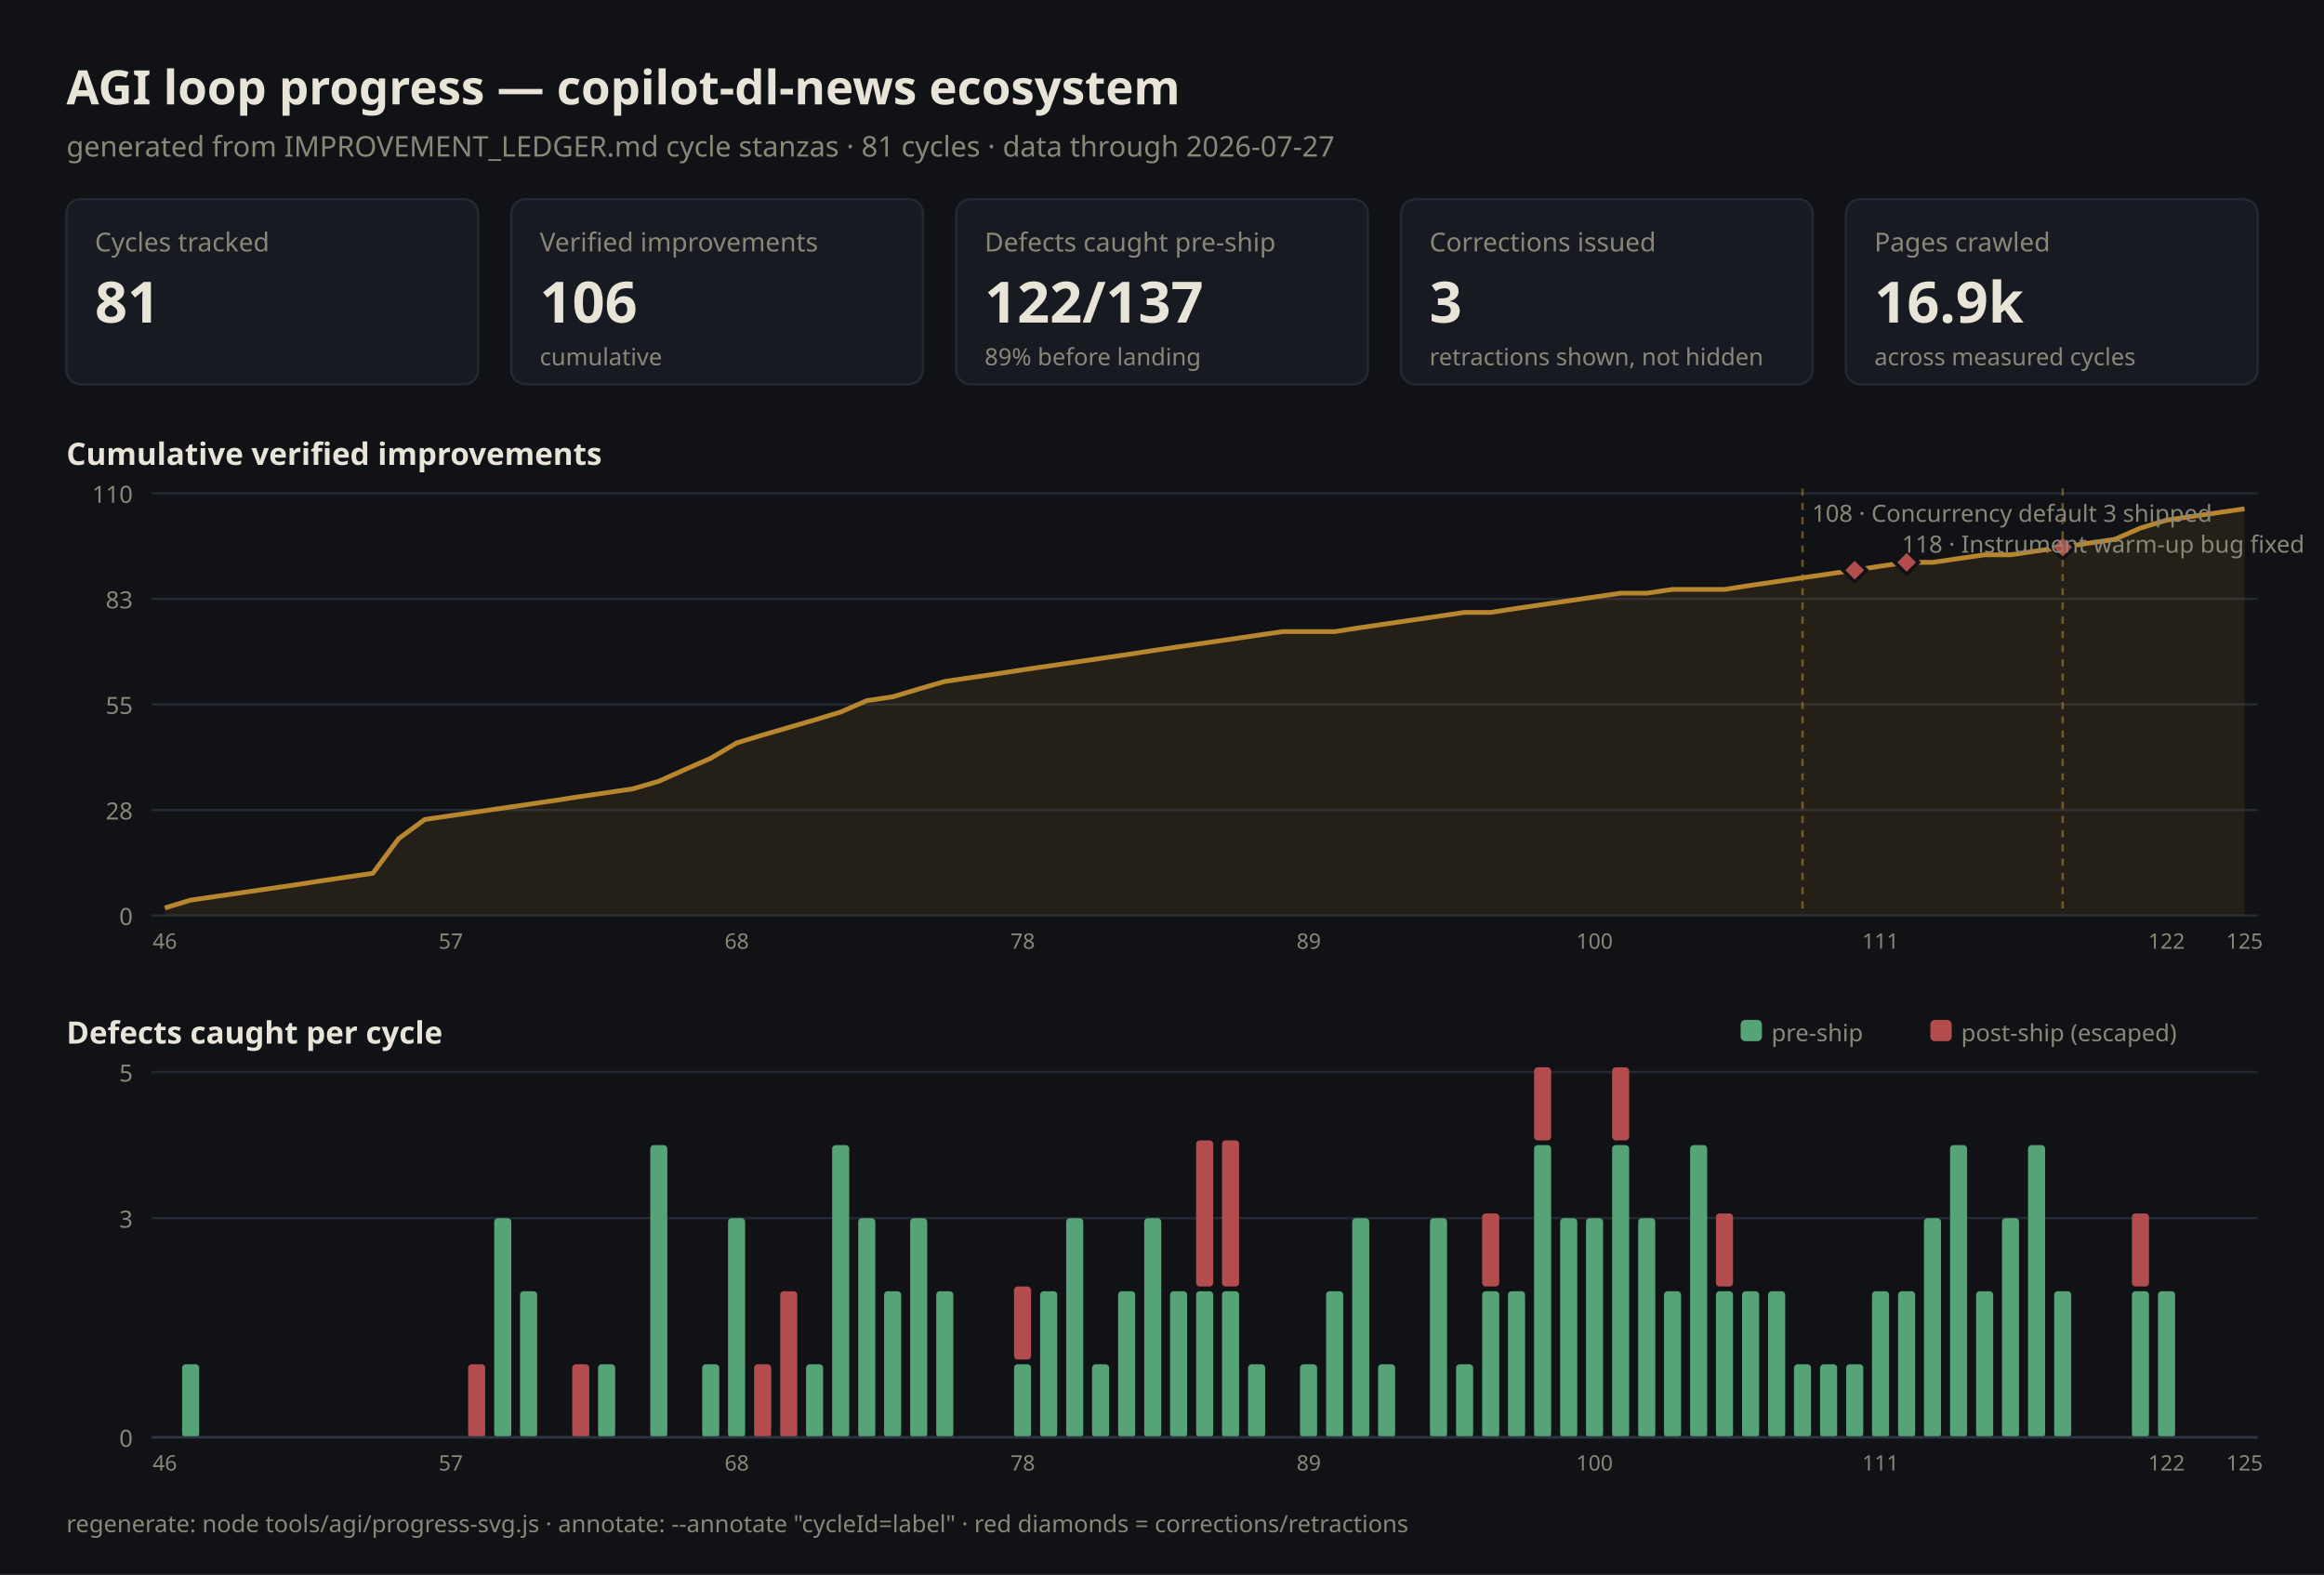
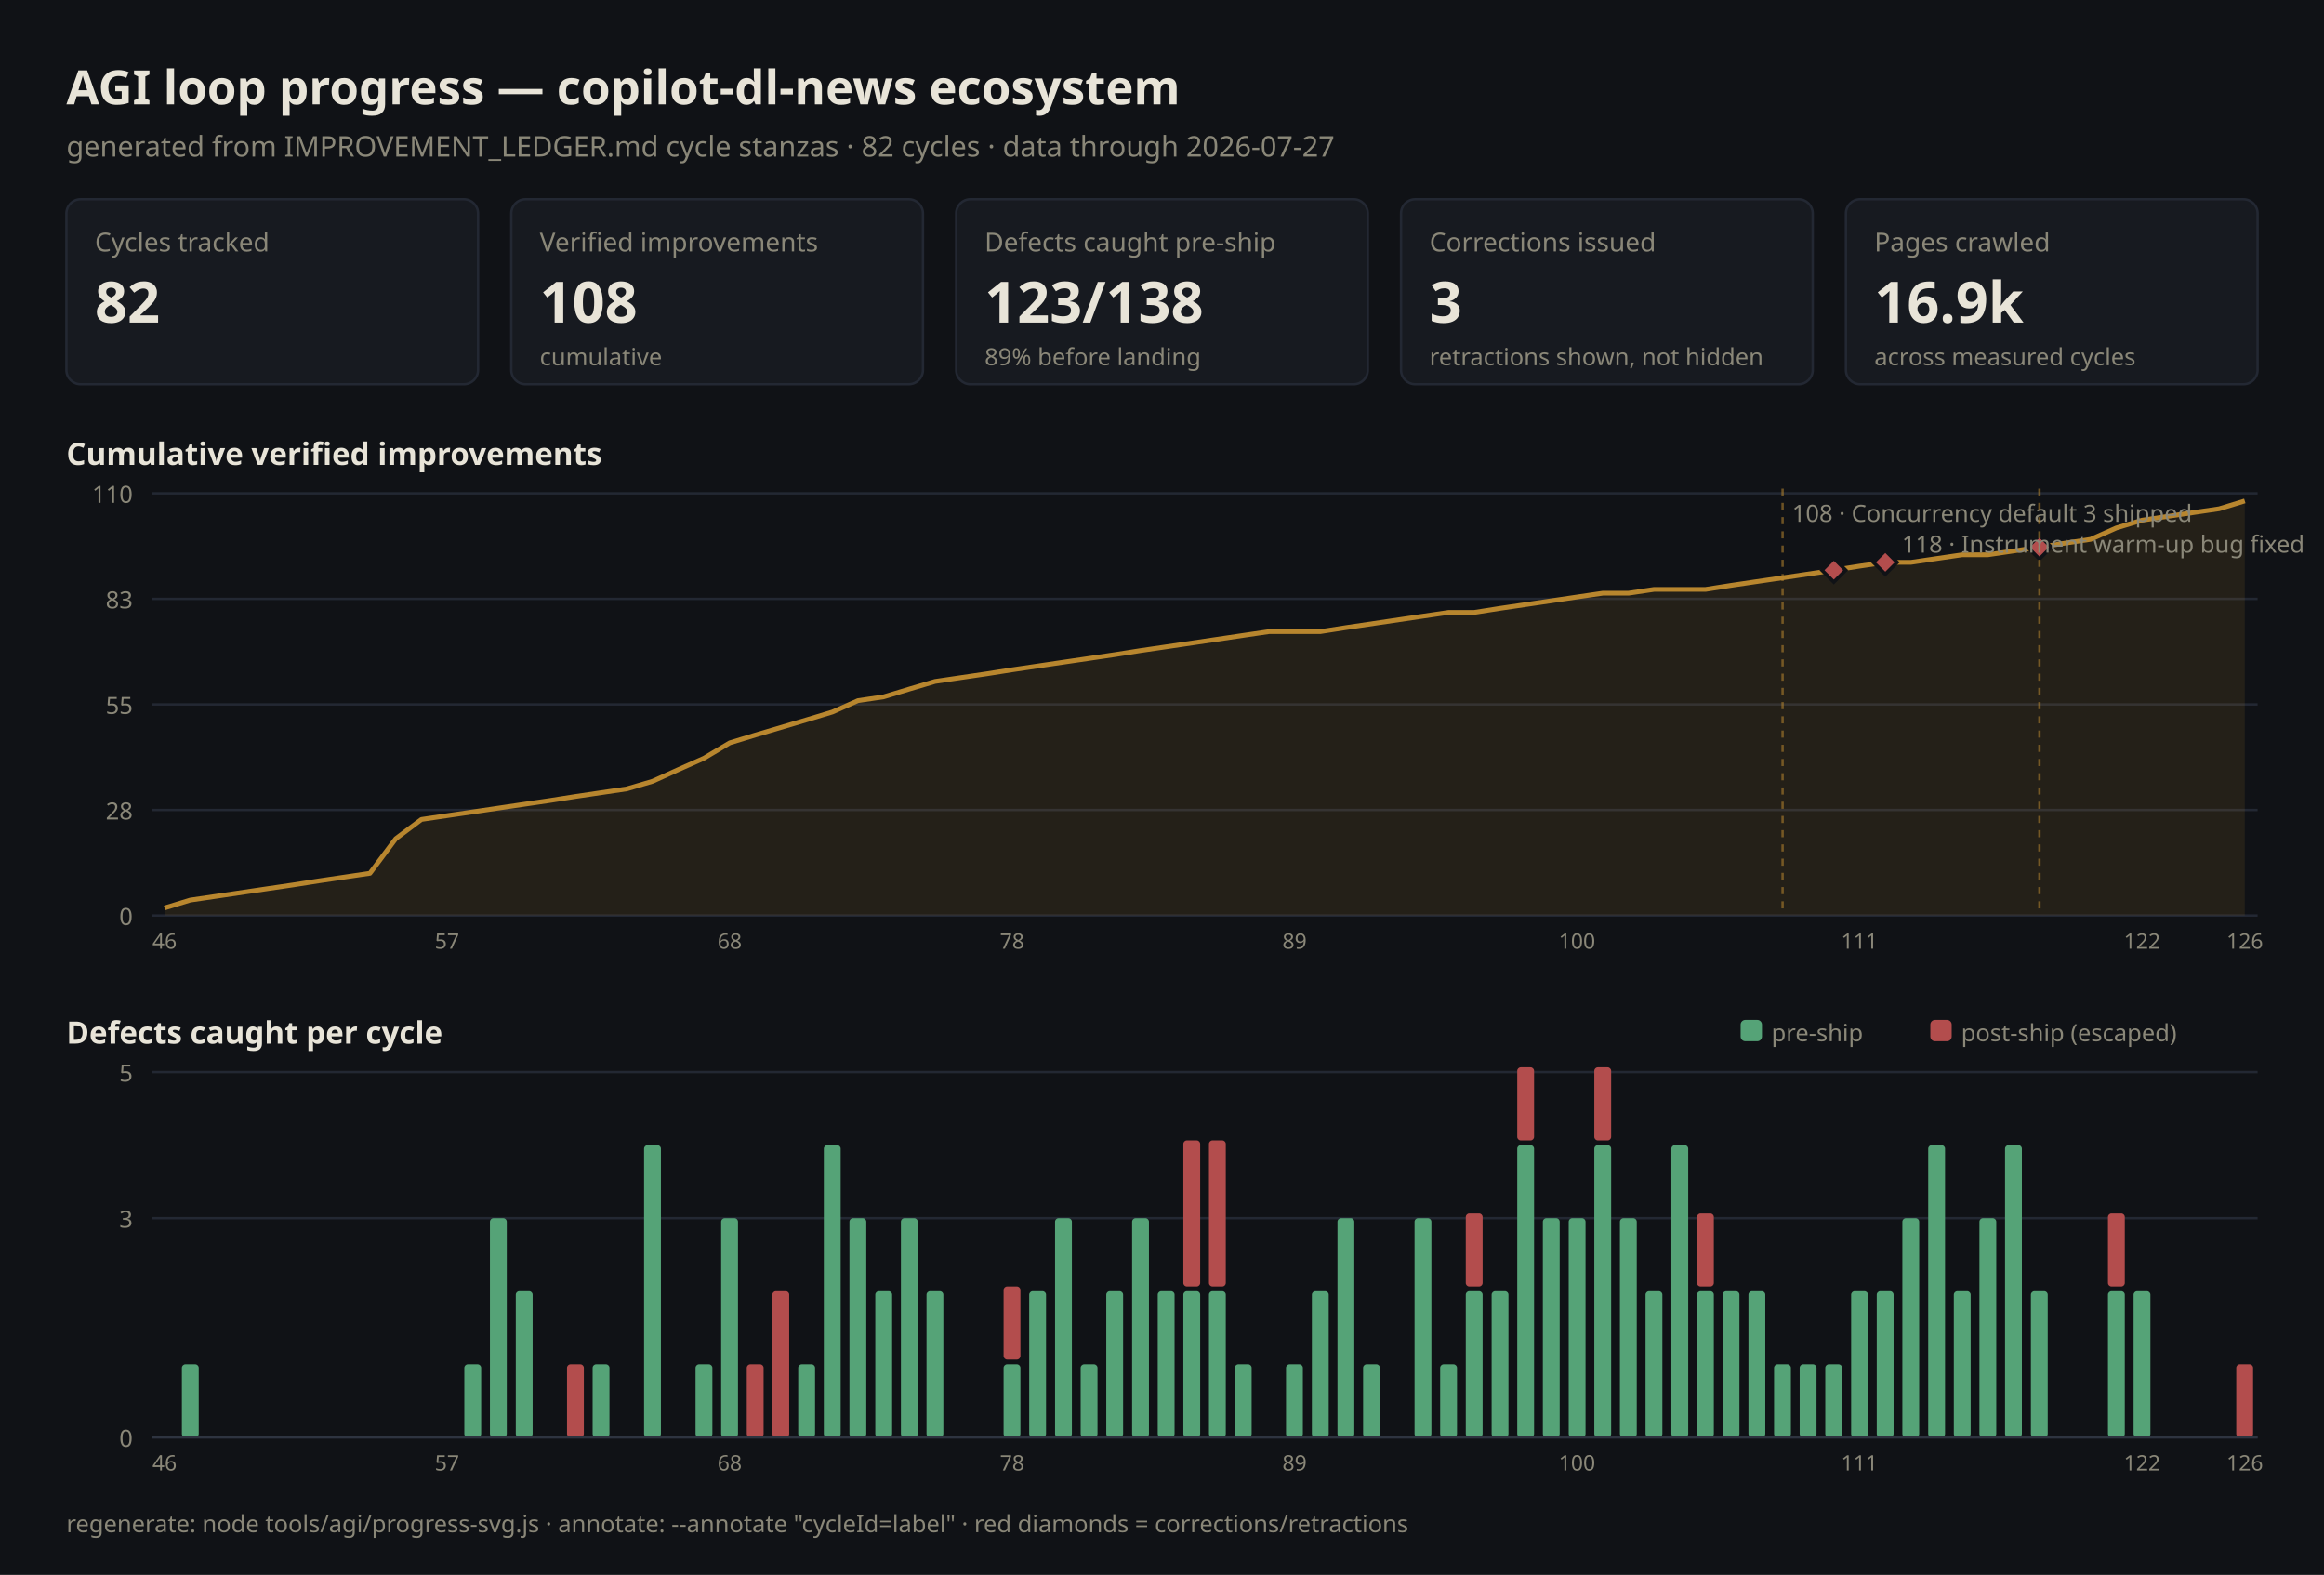
<svg xmlns="http://www.w3.org/2000/svg" viewBox="0 0 980 664" width="980" height="664" role="img" aria-label="AGI loop progress dashboard">
  <rect width="980" height="664" fill="#101216" />
  <text x="28" y="44" font-family="Segoe UI, system-ui, sans-serif" font-size="20" fill="#e8e4d8" font-weight="600">AGI loop progress — copilot-dl-news ecosystem</text>
-   <text x="28" y="66" font-family="Segoe UI, system-ui, sans-serif" font-size="12" fill="#8a8778">generated from IMPROVEMENT_LEDGER.md cycle stanzas · 81 cycles · data through 2026-07-27</text>
+   <text x="28" y="66" font-family="Segoe UI, system-ui, sans-serif" font-size="12" fill="#8a8778">generated from IMPROVEMENT_LEDGER.md cycle stanzas · 82 cycles · data through 2026-07-27</text>
  <rect x="28" y="84" width="173.6" height="78" rx="6" fill="#171a20" stroke="#232833" />
  <text x="40" y="106" font-family="Segoe UI, system-ui, sans-serif" font-size="11" fill="#8a8778">Cycles tracked</text>
-   <text x="40" y="136" font-family="Segoe UI, system-ui, sans-serif" font-size="24" fill="#e8e4d8" font-weight="600">81</text>
+   <text x="40" y="136" font-family="Segoe UI, system-ui, sans-serif" font-size="24" fill="#e8e4d8" font-weight="600">82</text>
  <rect x="215.6" y="84" width="173.6" height="78" rx="6" fill="#171a20" stroke="#232833" />
  <text x="227.6" y="106" font-family="Segoe UI, system-ui, sans-serif" font-size="11" fill="#8a8778">Verified improvements</text>
-   <text x="227.6" y="136" font-family="Segoe UI, system-ui, sans-serif" font-size="24" fill="#e8e4d8" font-weight="600">106</text>
+   <text x="227.6" y="136" font-family="Segoe UI, system-ui, sans-serif" font-size="24" fill="#e8e4d8" font-weight="600">108</text>
  <text x="227.6" y="154" font-family="Segoe UI, system-ui, sans-serif" font-size="10" fill="#8a8778">cumulative</text>
  <rect x="403.2" y="84" width="173.6" height="78" rx="6" fill="#171a20" stroke="#232833" />
  <text x="415.2" y="106" font-family="Segoe UI, system-ui, sans-serif" font-size="11" fill="#8a8778">Defects caught pre-ship</text>
-   <text x="415.2" y="136" font-family="Segoe UI, system-ui, sans-serif" font-size="24" fill="#e8e4d8" font-weight="600">122/137</text>
+   <text x="415.2" y="136" font-family="Segoe UI, system-ui, sans-serif" font-size="24" fill="#e8e4d8" font-weight="600">123/138</text>
  <text x="415.2" y="154" font-family="Segoe UI, system-ui, sans-serif" font-size="10" fill="#8a8778">89% before landing</text>
  <rect x="590.8" y="84" width="173.6" height="78" rx="6" fill="#171a20" stroke="#232833" />
  <text x="602.8" y="106" font-family="Segoe UI, system-ui, sans-serif" font-size="11" fill="#8a8778">Corrections issued</text>
  <text x="602.8" y="136" font-family="Segoe UI, system-ui, sans-serif" font-size="24" fill="#e8e4d8" font-weight="600">3</text>
  <text x="602.8" y="154" font-family="Segoe UI, system-ui, sans-serif" font-size="10" fill="#8a8778">retractions shown, not hidden</text>
  <rect x="778.4" y="84" width="173.6" height="78" rx="6" fill="#171a20" stroke="#232833" />
  <text x="790.4" y="106" font-family="Segoe UI, system-ui, sans-serif" font-size="11" fill="#8a8778">Pages crawled</text>
  <text x="790.4" y="136" font-family="Segoe UI, system-ui, sans-serif" font-size="24" fill="#e8e4d8" font-weight="600">16.9k</text>
  <text x="790.4" y="154" font-family="Segoe UI, system-ui, sans-serif" font-size="10" fill="#8a8778">across measured cycles</text>
  <text x="28" y="196" font-family="Segoe UI, system-ui, sans-serif" font-size="13" fill="#e8e4d8" font-weight="600">Cumulative verified improvements</text>
  <line x1="64" y1="386" x2="952" y2="386" stroke="#232833" stroke-width="1" />
  <text x="56" y="390" font-family="Segoe UI, system-ui, sans-serif" font-size="10" fill="#8a8778" text-anchor="end">0</text>
  <line x1="64" y1="341.5" x2="952" y2="341.5" stroke="#232833" stroke-width="1" />
  <text x="56" y="345.5" font-family="Segoe UI, system-ui, sans-serif" font-size="10" fill="#8a8778" text-anchor="end">28</text>
  <line x1="64" y1="297" x2="952" y2="297" stroke="#232833" stroke-width="1" />
  <text x="56" y="301" font-family="Segoe UI, system-ui, sans-serif" font-size="10" fill="#8a8778" text-anchor="end">55</text>
  <line x1="64" y1="252.5" x2="952" y2="252.5" stroke="#232833" stroke-width="1" />
  <text x="56" y="256.5" font-family="Segoe UI, system-ui, sans-serif" font-size="10" fill="#8a8778" text-anchor="end">83</text>
  <line x1="64" y1="208" x2="952" y2="208" stroke="#232833" stroke-width="1" />
  <text x="56" y="212" font-family="Segoe UI, system-ui, sans-serif" font-size="10" fill="#8a8778" text-anchor="end">110</text>
-   <path d="M69.5,386 L69.5,382.8 L80.4,379.5 L91.4,377.9 L102.4,376.3 L113.3,374.7 L124.3,373.1 L135.3,371.4 L146.2,369.8 L157.2,368.2 L168.1,353.6 L179.1,345.5 L190.1,343.9 L201,342.3 L212,340.7 L223,339.1 L233.9,337.5 L244.9,335.8 L255.9,334.2 L266.8,332.6 L277.8,329.4 L288.7,324.5 L299.7,319.7 L310.7,313.2 L321.6,309.9 L332.6,306.7 L343.6,303.5 L354.5,300.2 L365.5,295.4 L376.4,293.8 L387.4,290.5 L398.4,287.3 L409.3,285.7 L420.3,284.1 L431.3,282.4 L442.2,280.8 L453.2,279.2 L464.1,277.6 L475.1,276 L486.1,274.3 L497,272.7 L508,271.1 L519,269.5 L529.9,267.9 L540.9,266.3 L551.9,266.3 L562.8,266.3 L573.8,264.6 L584.7,263 L595.7,261.4 L606.7,259.8 L617.6,258.2 L628.6,258.2 L639.6,256.5 L650.5,254.9 L661.5,253.3 L672.4,251.7 L683.4,250.1 L694.4,250.1 L705.3,248.5 L716.3,248.5 L727.3,248.5 L738.2,246.8 L749.2,245.2 L760.1,243.6 L771.1,242 L782.1,240.4 L793,238.7 L804,237.1 L815,237.1 L825.9,235.5 L836.9,233.9 L847.9,233.9 L858.8,232.3 L869.8,230.7 L880.7,229 L891.7,227.4 L902.7,222.6 L913.6,219.3 L924.6,217.7 L935.6,216.1 L946.5,214.5 L946.5,386 Z" fill="#b8862e" opacity="0.12" />
-   <path d="M69.5,382.8 L80.4,379.5 L91.4,377.9 L102.4,376.3 L113.3,374.7 L124.3,373.1 L135.3,371.4 L146.2,369.8 L157.2,368.2 L168.1,353.6 L179.1,345.5 L190.1,343.9 L201,342.3 L212,340.7 L223,339.1 L233.9,337.5 L244.9,335.8 L255.9,334.2 L266.8,332.6 L277.8,329.4 L288.7,324.5 L299.7,319.7 L310.7,313.2 L321.6,309.9 L332.6,306.7 L343.6,303.5 L354.5,300.2 L365.5,295.4 L376.4,293.8 L387.4,290.5 L398.4,287.3 L409.3,285.7 L420.3,284.1 L431.3,282.4 L442.2,280.8 L453.2,279.2 L464.1,277.6 L475.1,276 L486.1,274.3 L497,272.7 L508,271.1 L519,269.5 L529.9,267.9 L540.9,266.3 L551.9,266.3 L562.8,266.3 L573.8,264.6 L584.7,263 L595.7,261.4 L606.7,259.8 L617.6,258.2 L628.6,258.2 L639.6,256.5 L650.5,254.9 L661.5,253.3 L672.4,251.7 L683.4,250.1 L694.4,250.1 L705.3,248.5 L716.3,248.5 L727.3,248.5 L738.2,246.8 L749.2,245.2 L760.1,243.6 L771.1,242 L782.1,240.4 L793,238.7 L804,237.1 L815,237.1 L825.9,235.5 L836.9,233.9 L847.9,233.9 L858.8,232.3 L869.8,230.7 L880.7,229 L891.7,227.4 L902.7,222.6 L913.6,219.3 L924.6,217.7 L935.6,216.1 L946.5,214.5" fill="none" stroke="#b8862e" stroke-width="2" stroke-linejoin="round" />
-   <path d="M782.1,235.4 L787.1,240.4 L782.1,245.4 L777.1,240.4 Z" fill="#b34d4d" stroke="#101216" stroke-width="1.5" />
-   <path d="M804,232.1 L809,237.1 L804,242.1 L799,237.1 Z" fill="#b34d4d" stroke="#101216" stroke-width="1.5" />
-   <path d="M869.8,225.7 L874.8,230.7 L869.8,235.7 L864.8,230.7 Z" fill="#b34d4d" stroke="#101216" stroke-width="1.5" />
-   <line x1="760.1" y1="206" x2="760.1" y2="386" stroke="#b8862e" stroke-width="1" stroke-dasharray="3,3" opacity="0.55" />
-   <text x="764.1" y="220" font-family="Segoe UI, system-ui, sans-serif" font-size="10" fill="#8a8778">108 · Concurrency default 3 shipped</text>
-   <line x1="869.8" y1="206" x2="869.8" y2="386" stroke="#b8862e" stroke-width="1" stroke-dasharray="3,3" opacity="0.55" />
+   <path d="M69.4,386 L69.4,382.8 L80.2,379.5 L91.1,377.9 L101.9,376.3 L112.7,374.7 L123.6,373.1 L134.4,371.4 L145.2,369.8 L156,368.2 L166.9,353.6 L177.7,345.5 L188.5,343.9 L199.4,342.3 L210.2,340.7 L221,339.1 L231.9,337.5 L242.7,335.8 L253.5,334.2 L264.3,332.6 L275.2,329.4 L286,324.5 L296.8,319.7 L307.7,313.2 L318.5,309.9 L329.3,306.7 L340.1,303.5 L351,300.2 L361.8,295.4 L372.6,293.8 L383.5,290.5 L394.3,287.3 L405.1,285.7 L416,284.1 L426.8,282.4 L437.6,280.8 L448.4,279.2 L459.3,277.6 L470.1,276 L480.9,274.3 L491.8,272.7 L502.6,271.1 L513.4,269.5 L524.2,267.9 L535.1,266.3 L545.9,266.3 L556.7,266.3 L567.6,264.6 L578.4,263 L589.2,261.4 L600,259.8 L610.9,258.2 L621.7,258.2 L632.5,256.5 L643.4,254.9 L654.2,253.3 L665,251.7 L675.9,250.1 L686.7,250.1 L697.5,248.5 L708.3,248.5 L719.2,248.5 L730,246.8 L740.8,245.2 L751.7,243.6 L762.5,242 L773.3,240.4 L784.1,238.7 L795,237.1 L805.8,237.1 L816.6,235.5 L827.5,233.9 L838.3,233.9 L849.1,232.3 L860,230.7 L870.8,229 L881.6,227.4 L892.4,222.6 L903.3,219.3 L914.1,217.7 L924.9,216.1 L935.8,214.5 L946.6,211.2 L946.6,386 Z" fill="#b8862e" opacity="0.12" />
+   <path d="M69.4,382.8 L80.2,379.5 L91.1,377.9 L101.9,376.3 L112.7,374.7 L123.6,373.1 L134.4,371.4 L145.2,369.8 L156,368.2 L166.9,353.6 L177.7,345.5 L188.5,343.9 L199.4,342.3 L210.2,340.7 L221,339.1 L231.9,337.5 L242.7,335.8 L253.5,334.2 L264.3,332.6 L275.2,329.4 L286,324.5 L296.8,319.7 L307.7,313.2 L318.5,309.9 L329.3,306.7 L340.1,303.5 L351,300.2 L361.8,295.4 L372.6,293.8 L383.5,290.5 L394.3,287.3 L405.1,285.7 L416,284.1 L426.8,282.4 L437.6,280.8 L448.4,279.2 L459.3,277.6 L470.1,276 L480.9,274.3 L491.8,272.7 L502.6,271.1 L513.4,269.5 L524.2,267.9 L535.1,266.3 L545.9,266.3 L556.7,266.3 L567.6,264.6 L578.4,263 L589.2,261.4 L600,259.8 L610.9,258.2 L621.7,258.2 L632.5,256.5 L643.4,254.9 L654.2,253.3 L665,251.7 L675.9,250.1 L686.7,250.1 L697.5,248.5 L708.3,248.5 L719.2,248.5 L730,246.8 L740.8,245.2 L751.7,243.6 L762.5,242 L773.3,240.4 L784.1,238.7 L795,237.1 L805.8,237.1 L816.6,235.5 L827.5,233.9 L838.3,233.9 L849.1,232.3 L860,230.7 L870.8,229 L881.6,227.4 L892.4,222.6 L903.3,219.3 L914.1,217.7 L924.9,216.1 L935.8,214.5 L946.6,211.2" fill="none" stroke="#b8862e" stroke-width="2" stroke-linejoin="round" />
+   <path d="M773.3,235.4 L778.3,240.4 L773.3,245.4 L768.3,240.4 Z" fill="#b34d4d" stroke="#101216" stroke-width="1.5" />
+   <path d="M795,232.1 L800,237.1 L795,242.1 L790,237.1 Z" fill="#b34d4d" stroke="#101216" stroke-width="1.5" />
+   <path d="M860,225.7 L865,230.7 L860,235.7 L855,230.7 Z" fill="#b34d4d" stroke="#101216" stroke-width="1.5" />
+   <line x1="751.7" y1="206" x2="751.7" y2="386" stroke="#b8862e" stroke-width="1" stroke-dasharray="3,3" opacity="0.55" />
+   <text x="755.7" y="220" font-family="Segoe UI, system-ui, sans-serif" font-size="10" fill="#8a8778">108 · Concurrency default 3 shipped</text>
+   <line x1="860" y1="206" x2="860" y2="386" stroke="#b8862e" stroke-width="1" stroke-dasharray="3,3" opacity="0.55" />
  <text x="802" y="233" font-family="Segoe UI, system-ui, sans-serif" font-size="10" fill="#8a8778">118 · Instrument warm-up bug fixed</text>
-   <text x="69.5" y="400" font-family="Segoe UI, system-ui, sans-serif" font-size="9" fill="#8a8778" text-anchor="middle">46</text>
-   <text x="190.1" y="400" font-family="Segoe UI, system-ui, sans-serif" font-size="9" fill="#8a8778" text-anchor="middle">57</text>
-   <text x="310.7" y="400" font-family="Segoe UI, system-ui, sans-serif" font-size="9" fill="#8a8778" text-anchor="middle">68</text>
-   <text x="431.3" y="400" font-family="Segoe UI, system-ui, sans-serif" font-size="9" fill="#8a8778" text-anchor="middle">78</text>
-   <text x="551.9" y="400" font-family="Segoe UI, system-ui, sans-serif" font-size="9" fill="#8a8778" text-anchor="middle">89</text>
-   <text x="672.4" y="400" font-family="Segoe UI, system-ui, sans-serif" font-size="9" fill="#8a8778" text-anchor="middle">100</text>
-   <text x="793" y="400" font-family="Segoe UI, system-ui, sans-serif" font-size="9" fill="#8a8778" text-anchor="middle">111</text>
-   <text x="913.6" y="400" font-family="Segoe UI, system-ui, sans-serif" font-size="9" fill="#8a8778" text-anchor="middle">122</text>
-   <text x="946.5" y="400" font-family="Segoe UI, system-ui, sans-serif" font-size="9" fill="#8a8778" text-anchor="middle">125</text>
+   <text x="69.4" y="400" font-family="Segoe UI, system-ui, sans-serif" font-size="9" fill="#8a8778" text-anchor="middle">46</text>
+   <text x="188.5" y="400" font-family="Segoe UI, system-ui, sans-serif" font-size="9" fill="#8a8778" text-anchor="middle">57</text>
+   <text x="307.7" y="400" font-family="Segoe UI, system-ui, sans-serif" font-size="9" fill="#8a8778" text-anchor="middle">68</text>
+   <text x="426.8" y="400" font-family="Segoe UI, system-ui, sans-serif" font-size="9" fill="#8a8778" text-anchor="middle">78</text>
+   <text x="545.9" y="400" font-family="Segoe UI, system-ui, sans-serif" font-size="9" fill="#8a8778" text-anchor="middle">89</text>
+   <text x="665" y="400" font-family="Segoe UI, system-ui, sans-serif" font-size="9" fill="#8a8778" text-anchor="middle">100</text>
+   <text x="784.1" y="400" font-family="Segoe UI, system-ui, sans-serif" font-size="9" fill="#8a8778" text-anchor="middle">111</text>
+   <text x="903.3" y="400" font-family="Segoe UI, system-ui, sans-serif" font-size="9" fill="#8a8778" text-anchor="middle">122</text>
+   <text x="946.6" y="400" font-family="Segoe UI, system-ui, sans-serif" font-size="9" fill="#8a8778" text-anchor="middle">126</text>
  <text x="28" y="440" font-family="Segoe UI, system-ui, sans-serif" font-size="13" fill="#e8e4d8" font-weight="600">Defects caught per cycle</text>
  <rect x="734" y="430" width="9" height="9" rx="2" fill="#55a377" />
  <text x="747" y="439" font-family="Segoe UI, system-ui, sans-serif" font-size="10" fill="#8a8778">pre-ship</text>
  <rect x="814" y="430" width="9" height="9" rx="2" fill="#b34d4d" />
  <text x="827" y="439" font-family="Segoe UI, system-ui, sans-serif" font-size="10" fill="#8a8778">post-ship (escaped)</text>
  <line x1="64" y1="606" x2="952" y2="606" stroke="#232833" stroke-width="1" />
  <text x="56" y="610" font-family="Segoe UI, system-ui, sans-serif" font-size="10" fill="#8a8778" text-anchor="end">0</text>
  <line x1="64" y1="513.6" x2="952" y2="513.6" stroke="#232833" stroke-width="1" />
  <text x="56" y="517.6" font-family="Segoe UI, system-ui, sans-serif" font-size="10" fill="#8a8778" text-anchor="end">3</text>
  <line x1="64" y1="452" x2="952" y2="452" stroke="#232833" stroke-width="1" />
  <text x="56" y="456" font-family="Segoe UI, system-ui, sans-serif" font-size="10" fill="#8a8778" text-anchor="end">5</text>
-   <rect x="76.8" y="575.2" width="7.2" height="30.8" rx="1.5" fill="#55a377" />
-   <rect x="197.4" y="575.2" width="7.2" height="30.8" rx="1.5" fill="#b34d4d" />
-   <rect x="208.4" y="513.6" width="7.2" height="92.4" rx="1.5" fill="#55a377" />
-   <rect x="219.3" y="544.4" width="7.2" height="61.6" rx="1.5" fill="#55a377" />
-   <rect x="241.3" y="575.2" width="7.2" height="30.8" rx="1.5" fill="#b34d4d" />
-   <rect x="252.2" y="575.2" width="7.2" height="30.8" rx="1.5" fill="#55a377" />
-   <rect x="274.2" y="482.8" width="7.2" height="123.2" rx="1.5" fill="#55a377" />
-   <rect x="296.1" y="575.2" width="7.2" height="30.8" rx="1.5" fill="#55a377" />
-   <rect x="307" y="513.6" width="7.2" height="92.4" rx="1.5" fill="#55a377" />
-   <rect x="318" y="575.2" width="7.2" height="30.8" rx="1.5" fill="#b34d4d" />
-   <rect x="329" y="544.4" width="7.2" height="61.6" rx="1.5" fill="#b34d4d" />
-   <rect x="339.9" y="575.2" width="7.2" height="30.8" rx="1.5" fill="#55a377" />
-   <rect x="350.9" y="482.8" width="7.2" height="123.2" rx="1.5" fill="#55a377" />
-   <rect x="361.9" y="513.6" width="7.2" height="92.4" rx="1.5" fill="#55a377" />
-   <rect x="372.8" y="544.4" width="7.2" height="61.6" rx="1.5" fill="#55a377" />
-   <rect x="383.8" y="513.6" width="7.2" height="92.4" rx="1.5" fill="#55a377" />
-   <rect x="394.8" y="544.4" width="7.2" height="61.6" rx="1.5" fill="#55a377" />
-   <rect x="427.6" y="575.2" width="7.2" height="30.8" rx="1.5" fill="#55a377" />
-   <rect x="427.6" y="542.4" width="7.2" height="30.8" rx="1.5" fill="#b34d4d" />
-   <rect x="438.6" y="544.4" width="7.2" height="61.6" rx="1.5" fill="#55a377" />
-   <rect x="449.6" y="513.6" width="7.2" height="92.4" rx="1.5" fill="#55a377" />
-   <rect x="460.5" y="575.2" width="7.2" height="30.8" rx="1.5" fill="#55a377" />
-   <rect x="471.5" y="544.4" width="7.2" height="61.6" rx="1.5" fill="#55a377" />
-   <rect x="482.5" y="513.6" width="7.2" height="92.4" rx="1.5" fill="#55a377" />
-   <rect x="493.4" y="544.4" width="7.2" height="61.6" rx="1.5" fill="#55a377" />
-   <rect x="504.4" y="544.4" width="7.2" height="61.6" rx="1.5" fill="#55a377" />
-   <rect x="504.4" y="480.8" width="7.2" height="61.6" rx="1.5" fill="#b34d4d" />
-   <rect x="515.3" y="544.4" width="7.2" height="61.6" rx="1.5" fill="#55a377" />
-   <rect x="515.3" y="480.8" width="7.2" height="61.6" rx="1.5" fill="#b34d4d" />
-   <rect x="526.3" y="575.2" width="7.2" height="30.8" rx="1.5" fill="#55a377" />
-   <rect x="548.2" y="575.2" width="7.2" height="30.8" rx="1.5" fill="#55a377" />
-   <rect x="559.2" y="544.4" width="7.2" height="61.6" rx="1.5" fill="#55a377" />
-   <rect x="570.2" y="513.6" width="7.2" height="92.4" rx="1.5" fill="#55a377" />
-   <rect x="581.1" y="575.2" width="7.2" height="30.8" rx="1.5" fill="#55a377" />
-   <rect x="603" y="513.6" width="7.2" height="92.4" rx="1.5" fill="#55a377" />
-   <rect x="614" y="575.2" width="7.2" height="30.8" rx="1.5" fill="#55a377" />
-   <rect x="625" y="544.4" width="7.2" height="61.6" rx="1.5" fill="#55a377" />
-   <rect x="625" y="511.6" width="7.2" height="30.8" rx="1.5" fill="#b34d4d" />
-   <rect x="635.9" y="544.4" width="7.2" height="61.6" rx="1.5" fill="#55a377" />
-   <rect x="646.9" y="482.8" width="7.2" height="123.2" rx="1.5" fill="#55a377" />
-   <rect x="646.9" y="450" width="7.2" height="30.8" rx="1.5" fill="#b34d4d" />
-   <rect x="657.9" y="513.6" width="7.2" height="92.4" rx="1.5" fill="#55a377" />
-   <rect x="668.8" y="513.6" width="7.2" height="92.4" rx="1.5" fill="#55a377" />
-   <rect x="679.8" y="482.8" width="7.2" height="123.2" rx="1.5" fill="#55a377" />
-   <rect x="679.8" y="450" width="7.2" height="30.8" rx="1.5" fill="#b34d4d" />
-   <rect x="690.8" y="513.6" width="7.2" height="92.4" rx="1.5" fill="#55a377" />
-   <rect x="701.7" y="544.4" width="7.2" height="61.6" rx="1.5" fill="#55a377" />
-   <rect x="712.7" y="482.8" width="7.2" height="123.2" rx="1.5" fill="#55a377" />
-   <rect x="723.6" y="544.4" width="7.2" height="61.6" rx="1.5" fill="#55a377" />
-   <rect x="723.6" y="511.6" width="7.2" height="30.8" rx="1.5" fill="#b34d4d" />
-   <rect x="734.6" y="544.4" width="7.2" height="61.6" rx="1.5" fill="#55a377" />
-   <rect x="745.6" y="544.4" width="7.2" height="61.6" rx="1.5" fill="#55a377" />
-   <rect x="756.5" y="575.2" width="7.2" height="30.8" rx="1.5" fill="#55a377" />
-   <rect x="767.5" y="575.2" width="7.2" height="30.8" rx="1.5" fill="#55a377" />
-   <rect x="778.5" y="575.2" width="7.2" height="30.8" rx="1.5" fill="#55a377" />
-   <rect x="789.4" y="544.4" width="7.2" height="61.6" rx="1.5" fill="#55a377" />
-   <rect x="800.4" y="544.4" width="7.2" height="61.6" rx="1.5" fill="#55a377" />
-   <rect x="811.3" y="513.6" width="7.2" height="92.4" rx="1.5" fill="#55a377" />
-   <rect x="822.3" y="482.8" width="7.2" height="123.2" rx="1.5" fill="#55a377" />
-   <rect x="833.3" y="544.4" width="7.2" height="61.6" rx="1.5" fill="#55a377" />
-   <rect x="844.2" y="513.6" width="7.2" height="92.4" rx="1.5" fill="#55a377" />
-   <rect x="855.2" y="482.8" width="7.2" height="123.2" rx="1.5" fill="#55a377" />
-   <rect x="866.2" y="544.4" width="7.2" height="61.6" rx="1.5" fill="#55a377" />
-   <rect x="899" y="544.4" width="7.2" height="61.6" rx="1.5" fill="#55a377" />
-   <rect x="899" y="511.6" width="7.2" height="30.8" rx="1.5" fill="#b34d4d" />
-   <rect x="910" y="544.4" width="7.2" height="61.6" rx="1.5" fill="#55a377" />
-   <text x="69.5" y="620" font-family="Segoe UI, system-ui, sans-serif" font-size="9" fill="#8a8778" text-anchor="middle">46</text>
-   <text x="190.1" y="620" font-family="Segoe UI, system-ui, sans-serif" font-size="9" fill="#8a8778" text-anchor="middle">57</text>
-   <text x="310.7" y="620" font-family="Segoe UI, system-ui, sans-serif" font-size="9" fill="#8a8778" text-anchor="middle">68</text>
-   <text x="431.3" y="620" font-family="Segoe UI, system-ui, sans-serif" font-size="9" fill="#8a8778" text-anchor="middle">78</text>
-   <text x="551.9" y="620" font-family="Segoe UI, system-ui, sans-serif" font-size="9" fill="#8a8778" text-anchor="middle">89</text>
-   <text x="672.4" y="620" font-family="Segoe UI, system-ui, sans-serif" font-size="9" fill="#8a8778" text-anchor="middle">100</text>
-   <text x="793" y="620" font-family="Segoe UI, system-ui, sans-serif" font-size="9" fill="#8a8778" text-anchor="middle">111</text>
-   <text x="913.6" y="620" font-family="Segoe UI, system-ui, sans-serif" font-size="9" fill="#8a8778" text-anchor="middle">122</text>
-   <text x="946.5" y="620" font-family="Segoe UI, system-ui, sans-serif" font-size="9" fill="#8a8778" text-anchor="middle">125</text>
+   <rect x="76.7" y="575.2" width="7.1" height="30.8" rx="1.5" fill="#55a377" />
+   <rect x="195.8" y="575.2" width="7.1" height="30.8" rx="1.5" fill="#55a377" />
+   <rect x="206.6" y="513.6" width="7.1" height="92.4" rx="1.5" fill="#55a377" />
+   <rect x="217.5" y="544.4" width="7.1" height="61.6" rx="1.5" fill="#55a377" />
+   <rect x="239.1" y="575.2" width="7.1" height="30.8" rx="1.5" fill="#b34d4d" />
+   <rect x="249.9" y="575.2" width="7.1" height="30.8" rx="1.5" fill="#55a377" />
+   <rect x="271.6" y="482.8" width="7.1" height="123.2" rx="1.5" fill="#55a377" />
+   <rect x="293.3" y="575.2" width="7.1" height="30.8" rx="1.5" fill="#55a377" />
+   <rect x="304.1" y="513.6" width="7.1" height="92.4" rx="1.5" fill="#55a377" />
+   <rect x="314.9" y="575.2" width="7.1" height="30.8" rx="1.5" fill="#b34d4d" />
+   <rect x="325.7" y="544.4" width="7.1" height="61.6" rx="1.5" fill="#b34d4d" />
+   <rect x="336.6" y="575.2" width="7.1" height="30.8" rx="1.5" fill="#55a377" />
+   <rect x="347.4" y="482.8" width="7.1" height="123.2" rx="1.5" fill="#55a377" />
+   <rect x="358.2" y="513.6" width="7.1" height="92.4" rx="1.5" fill="#55a377" />
+   <rect x="369.1" y="544.4" width="7.1" height="61.6" rx="1.5" fill="#55a377" />
+   <rect x="379.9" y="513.6" width="7.1" height="92.4" rx="1.5" fill="#55a377" />
+   <rect x="390.7" y="544.4" width="7.1" height="61.6" rx="1.5" fill="#55a377" />
+   <rect x="423.2" y="575.2" width="7.1" height="30.8" rx="1.5" fill="#55a377" />
+   <rect x="423.2" y="542.4" width="7.1" height="30.8" rx="1.5" fill="#b34d4d" />
+   <rect x="434" y="544.4" width="7.1" height="61.6" rx="1.5" fill="#55a377" />
+   <rect x="444.9" y="513.6" width="7.1" height="92.4" rx="1.5" fill="#55a377" />
+   <rect x="455.7" y="575.2" width="7.1" height="30.8" rx="1.5" fill="#55a377" />
+   <rect x="466.5" y="544.4" width="7.1" height="61.6" rx="1.5" fill="#55a377" />
+   <rect x="477.4" y="513.6" width="7.1" height="92.4" rx="1.5" fill="#55a377" />
+   <rect x="488.2" y="544.4" width="7.1" height="61.6" rx="1.5" fill="#55a377" />
+   <rect x="499" y="544.4" width="7.1" height="61.6" rx="1.5" fill="#55a377" />
+   <rect x="499" y="480.8" width="7.1" height="61.6" rx="1.5" fill="#b34d4d" />
+   <rect x="509.8" y="544.4" width="7.1" height="61.6" rx="1.5" fill="#55a377" />
+   <rect x="509.8" y="480.8" width="7.1" height="61.6" rx="1.5" fill="#b34d4d" />
+   <rect x="520.7" y="575.2" width="7.1" height="30.8" rx="1.5" fill="#55a377" />
+   <rect x="542.3" y="575.2" width="7.1" height="30.8" rx="1.5" fill="#55a377" />
+   <rect x="553.2" y="544.4" width="7.1" height="61.6" rx="1.5" fill="#55a377" />
+   <rect x="564" y="513.6" width="7.1" height="92.4" rx="1.5" fill="#55a377" />
+   <rect x="574.8" y="575.2" width="7.1" height="30.8" rx="1.5" fill="#55a377" />
+   <rect x="596.5" y="513.6" width="7.1" height="92.4" rx="1.5" fill="#55a377" />
+   <rect x="607.3" y="575.2" width="7.1" height="30.8" rx="1.5" fill="#55a377" />
+   <rect x="618.1" y="544.4" width="7.1" height="61.6" rx="1.5" fill="#55a377" />
+   <rect x="618.1" y="511.6" width="7.1" height="30.8" rx="1.5" fill="#b34d4d" />
+   <rect x="629" y="544.4" width="7.1" height="61.6" rx="1.5" fill="#55a377" />
+   <rect x="639.8" y="482.8" width="7.1" height="123.2" rx="1.5" fill="#55a377" />
+   <rect x="639.8" y="450" width="7.1" height="30.8" rx="1.5" fill="#b34d4d" />
+   <rect x="650.6" y="513.6" width="7.1" height="92.4" rx="1.5" fill="#55a377" />
+   <rect x="661.5" y="513.6" width="7.1" height="92.4" rx="1.5" fill="#55a377" />
+   <rect x="672.3" y="482.8" width="7.1" height="123.2" rx="1.5" fill="#55a377" />
+   <rect x="672.3" y="450" width="7.1" height="30.8" rx="1.5" fill="#b34d4d" />
+   <rect x="683.1" y="513.6" width="7.1" height="92.4" rx="1.5" fill="#55a377" />
+   <rect x="693.9" y="544.4" width="7.1" height="61.6" rx="1.5" fill="#55a377" />
+   <rect x="704.8" y="482.8" width="7.1" height="123.2" rx="1.5" fill="#55a377" />
+   <rect x="715.6" y="544.4" width="7.1" height="61.6" rx="1.5" fill="#55a377" />
+   <rect x="715.6" y="511.6" width="7.1" height="30.8" rx="1.5" fill="#b34d4d" />
+   <rect x="726.4" y="544.4" width="7.1" height="61.6" rx="1.5" fill="#55a377" />
+   <rect x="737.3" y="544.4" width="7.1" height="61.6" rx="1.5" fill="#55a377" />
+   <rect x="748.1" y="575.2" width="7.1" height="30.8" rx="1.5" fill="#55a377" />
+   <rect x="758.9" y="575.2" width="7.1" height="30.8" rx="1.5" fill="#55a377" />
+   <rect x="769.7" y="575.2" width="7.1" height="30.8" rx="1.5" fill="#55a377" />
+   <rect x="780.6" y="544.4" width="7.1" height="61.6" rx="1.5" fill="#55a377" />
+   <rect x="791.4" y="544.4" width="7.1" height="61.6" rx="1.5" fill="#55a377" />
+   <rect x="802.2" y="513.6" width="7.1" height="92.4" rx="1.5" fill="#55a377" />
+   <rect x="813.1" y="482.8" width="7.1" height="123.2" rx="1.5" fill="#55a377" />
+   <rect x="823.9" y="544.4" width="7.1" height="61.6" rx="1.5" fill="#55a377" />
+   <rect x="834.7" y="513.6" width="7.1" height="92.4" rx="1.5" fill="#55a377" />
+   <rect x="845.5" y="482.8" width="7.1" height="123.2" rx="1.5" fill="#55a377" />
+   <rect x="856.4" y="544.4" width="7.1" height="61.6" rx="1.5" fill="#55a377" />
+   <rect x="888.9" y="544.4" width="7.1" height="61.6" rx="1.5" fill="#55a377" />
+   <rect x="888.9" y="511.6" width="7.1" height="30.8" rx="1.5" fill="#b34d4d" />
+   <rect x="899.7" y="544.4" width="7.1" height="61.6" rx="1.5" fill="#55a377" />
+   <rect x="943" y="575.2" width="7.1" height="30.8" rx="1.5" fill="#b34d4d" />
+   <text x="69.4" y="620" font-family="Segoe UI, system-ui, sans-serif" font-size="9" fill="#8a8778" text-anchor="middle">46</text>
+   <text x="188.5" y="620" font-family="Segoe UI, system-ui, sans-serif" font-size="9" fill="#8a8778" text-anchor="middle">57</text>
+   <text x="307.7" y="620" font-family="Segoe UI, system-ui, sans-serif" font-size="9" fill="#8a8778" text-anchor="middle">68</text>
+   <text x="426.8" y="620" font-family="Segoe UI, system-ui, sans-serif" font-size="9" fill="#8a8778" text-anchor="middle">78</text>
+   <text x="545.9" y="620" font-family="Segoe UI, system-ui, sans-serif" font-size="9" fill="#8a8778" text-anchor="middle">89</text>
+   <text x="665" y="620" font-family="Segoe UI, system-ui, sans-serif" font-size="9" fill="#8a8778" text-anchor="middle">100</text>
+   <text x="784.1" y="620" font-family="Segoe UI, system-ui, sans-serif" font-size="9" fill="#8a8778" text-anchor="middle">111</text>
+   <text x="903.3" y="620" font-family="Segoe UI, system-ui, sans-serif" font-size="9" fill="#8a8778" text-anchor="middle">122</text>
+   <text x="946.6" y="620" font-family="Segoe UI, system-ui, sans-serif" font-size="9" fill="#8a8778" text-anchor="middle">126</text>
  <line x1="64" y1="606" x2="952" y2="606" stroke="#2e3440" stroke-width="1" />
  <text x="28" y="646" font-family="Segoe UI, system-ui, sans-serif" font-size="10" fill="#8a8778">regenerate: node tools/agi/progress-svg.js · annotate: --annotate "cycleId=label" · red diamonds = corrections/retractions</text>
</svg>
